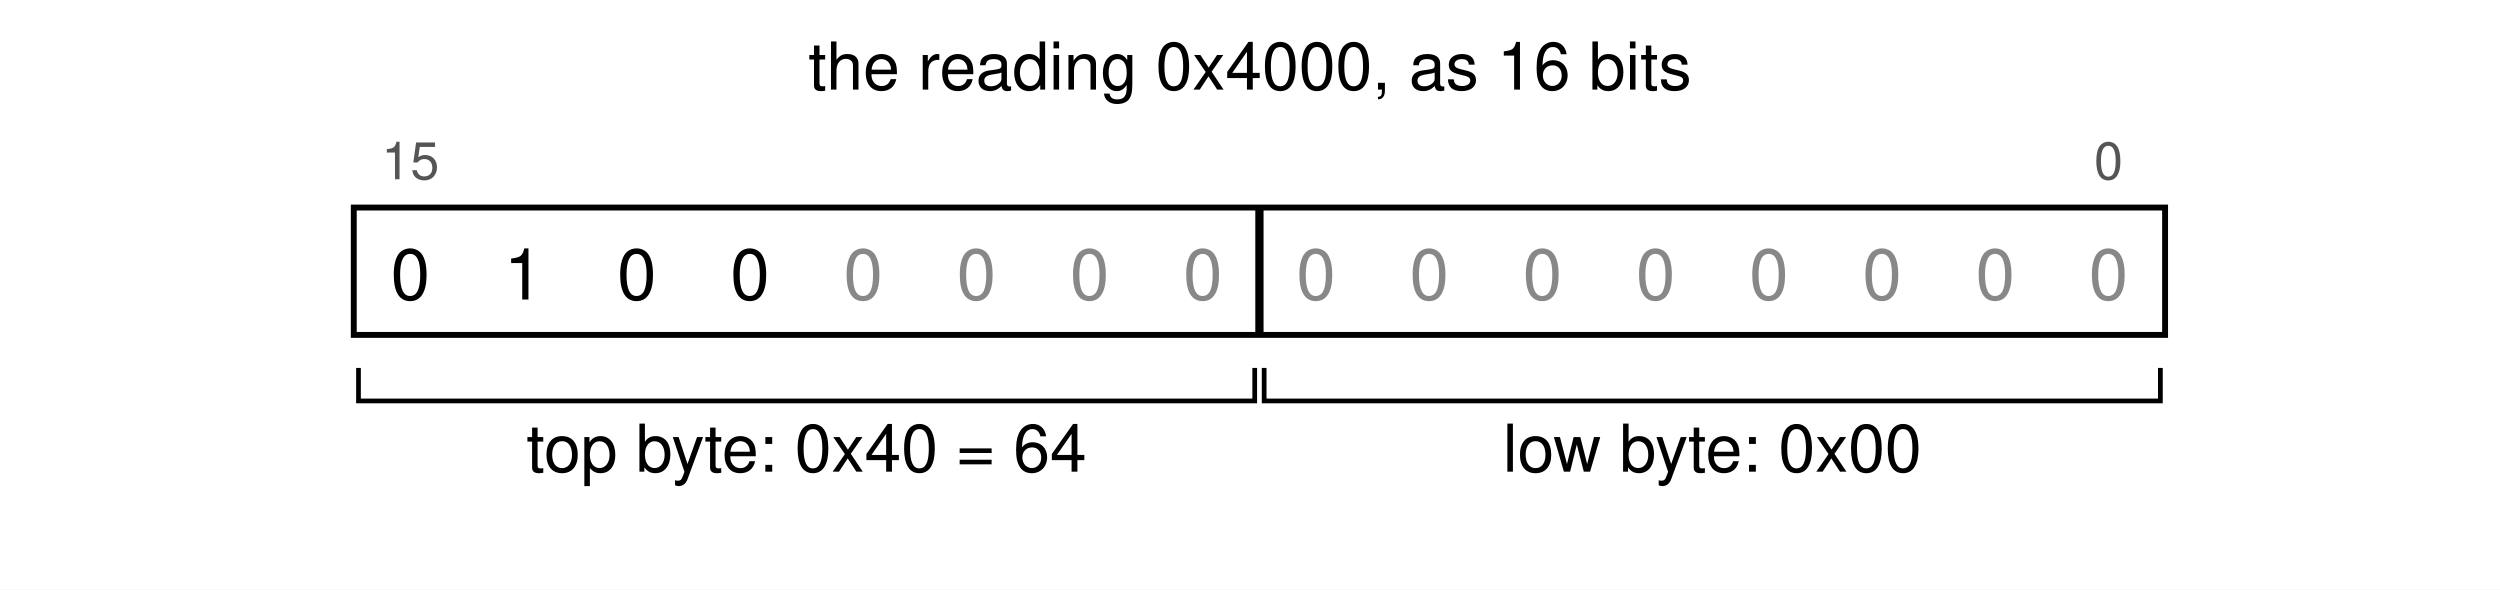
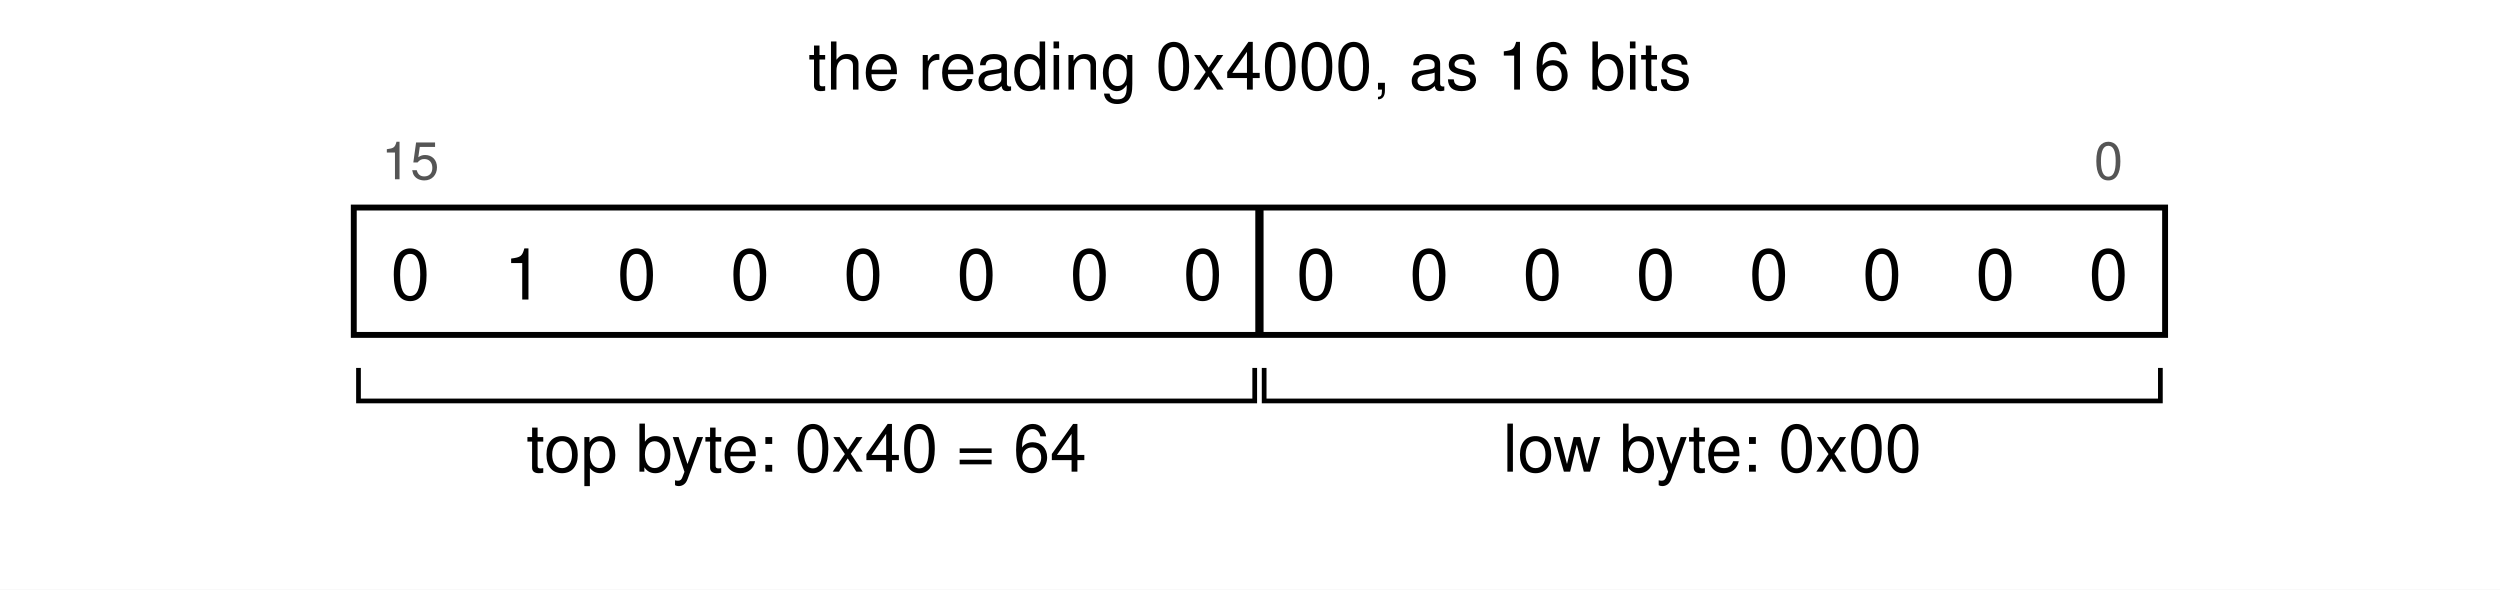
<svg xmlns="http://www.w3.org/2000/svg" viewBox="0 0 1060 250" width="1060" height="250" font-family="Helvetica, Arial, sans-serif">
  <rect width="100%" height="100%" fill="#ffffff" />
  <text x="530" y="38" font-size="28" text-anchor="middle">the reading 0x4000, as 16 bits</text>
  <text x="174" y="76" font-size="22" text-anchor="middle" fill="#555555">15</text>
  <text x="894" y="76" font-size="22" text-anchor="middle" fill="#555555">0</text>
  <g font-size="30" text-anchor="middle">
    <rect x="150" y="88" width="768" height="54" fill="none" stroke="#000000" stroke-width="2.5" />
    <line x1="534" y1="88" x2="534" y2="142" stroke="#000000" stroke-width="3.5" />
    <text x="174" y="127">0</text>
    <text x="222" y="127">1</text>
    <text x="270" y="127">0</text>
    <text x="318" y="127">0</text>
-     <text x="366" y="127" fill="#888888">0</text>
-     <text x="414" y="127" fill="#888888">0</text>
-     <text x="462" y="127" fill="#888888">0</text>
-     <text x="510" y="127" fill="#888888">0</text>
-     <text x="558" y="127" fill="#888888">0</text>
-     <text x="606" y="127" fill="#888888">0</text>
-     <text x="654" y="127" fill="#888888">0</text>
-     <text x="702" y="127" fill="#888888">0</text>
-     <text x="750" y="127" fill="#888888">0</text>
-     <text x="798" y="127" fill="#888888">0</text>
-     <text x="846" y="127" fill="#888888">0</text>
-     <text x="894" y="127" fill="#888888">0</text>
+     <text x="366" y="127">0</text>
+     <text x="414" y="127">0</text>
+     <text x="462" y="127">0</text>
+     <text x="510" y="127">0</text>
+     <text x="558" y="127">0</text>
+     <text x="606" y="127">0</text>
+     <text x="654" y="127">0</text>
+     <text x="702" y="127">0</text>
+     <text x="750" y="127">0</text>
+     <text x="798" y="127">0</text>
+     <text x="846" y="127">0</text>
+     <text x="894" y="127">0</text>
  </g>
  <path d="M 152 156 L 152 170 L 532 170 L 532 156" fill="none" stroke="#000000" stroke-width="2" />
  <text x="342" y="200" font-size="28" text-anchor="middle">top byte: 0x40 = 64</text>
  <path d="M 536 156 L 536 170 L 916 170 L 916 156" fill="none" stroke="#000000" stroke-width="2" />
  <text x="726" y="200" font-size="28" text-anchor="middle">low byte: 0x00</text>
</svg>
